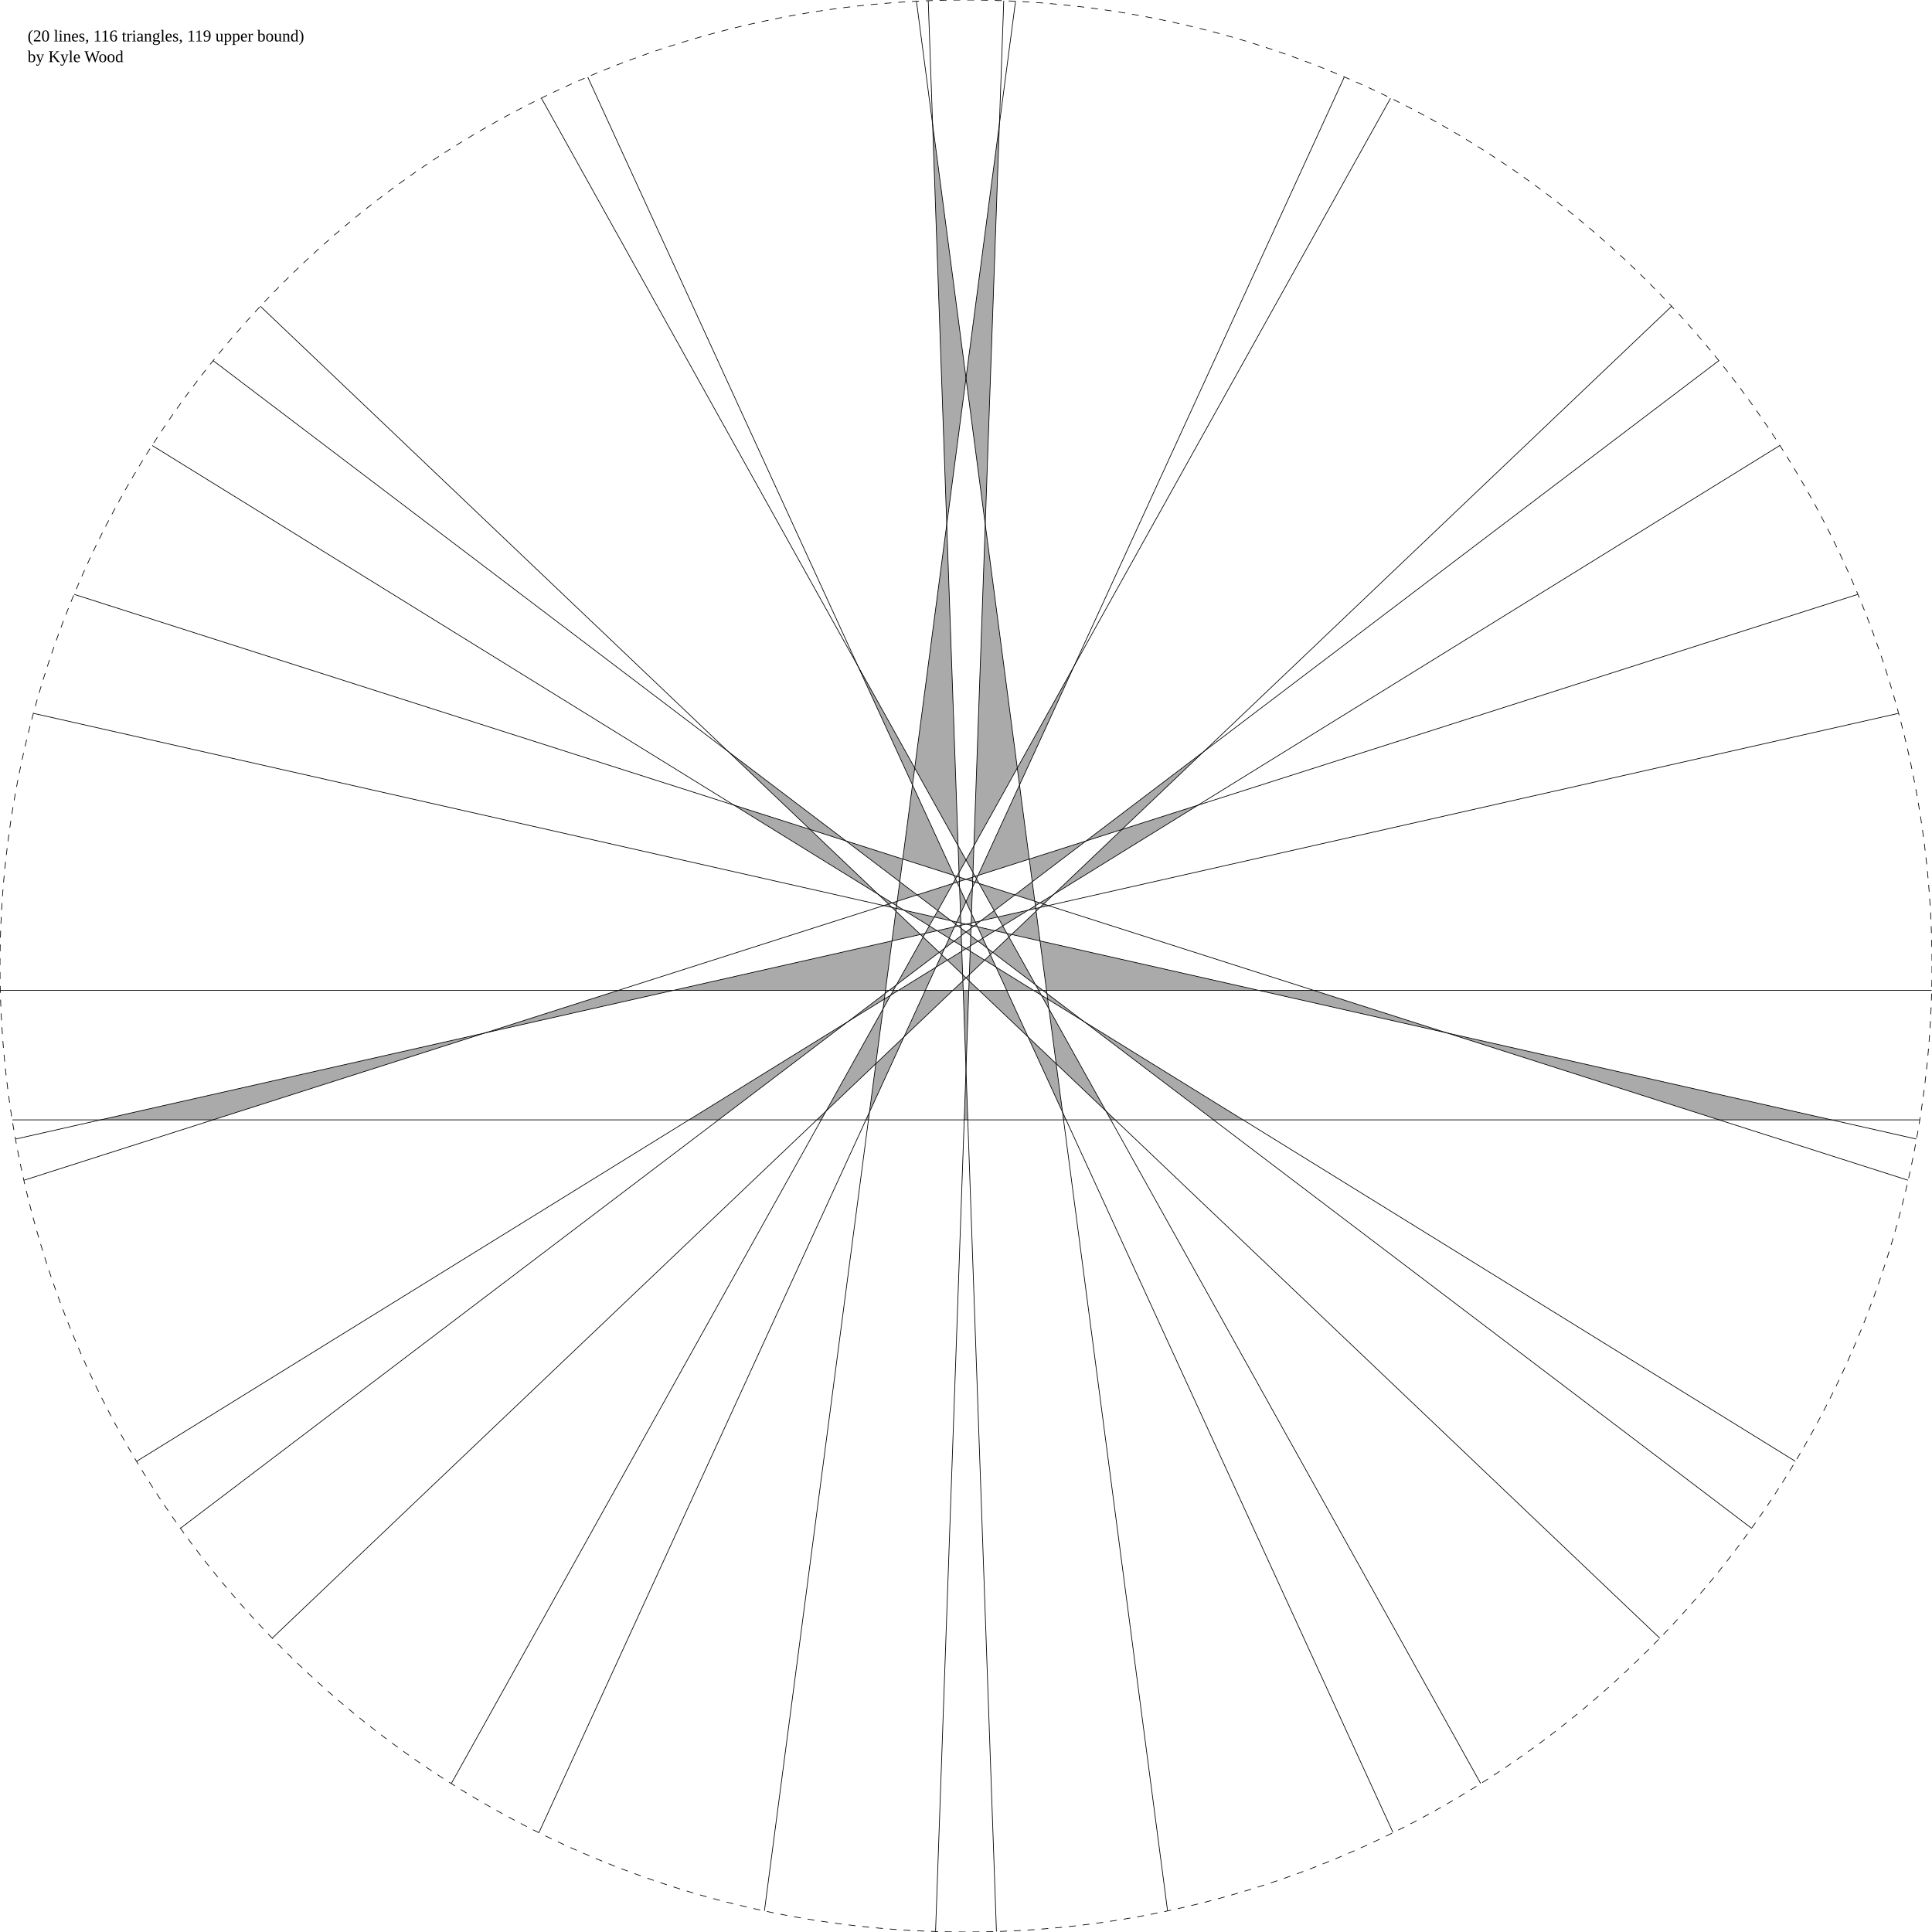
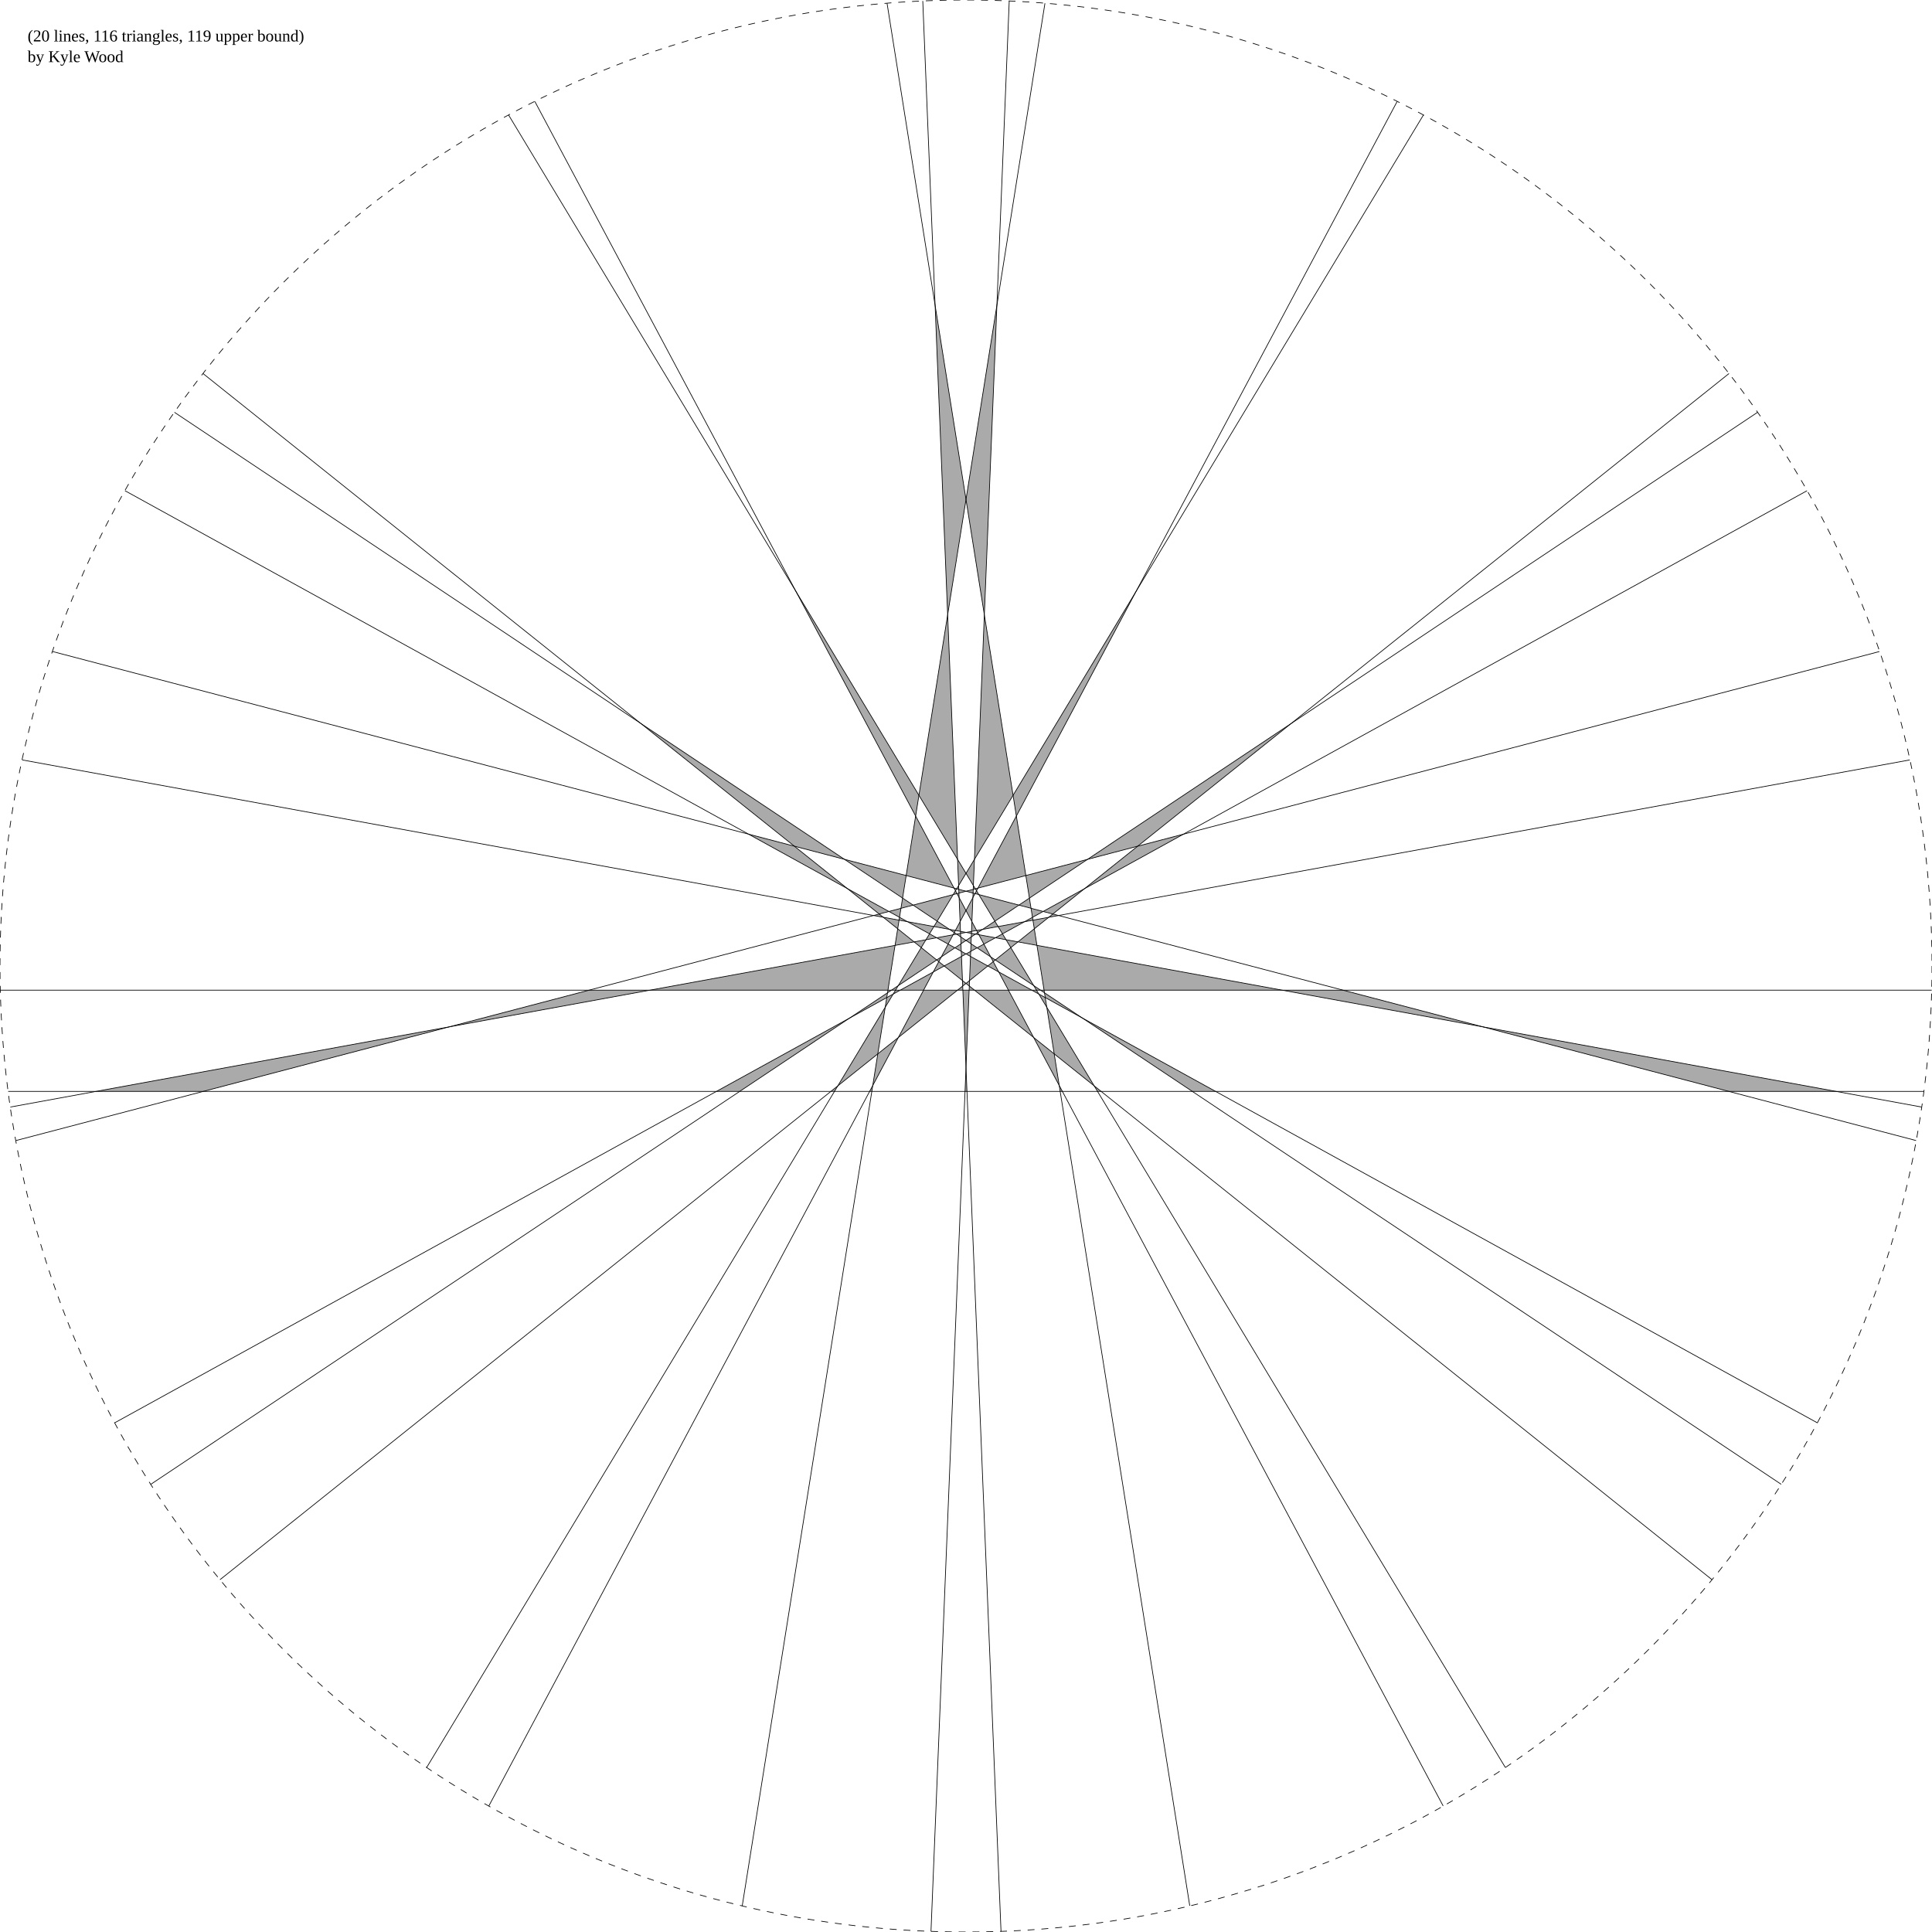
<svg xmlns="http://www.w3.org/2000/svg" width="1400.0px" height="1400.0px" viewBox="0px 0px 1400.0px 1400.0px" version="1.1" id="svg1=-body" xml:space="preserve">
  <style>
		circle { stroke:black;stroke-width:0.5;fill:none;stroke-dasharray:5,5; }
		line { stroke:black;stroke-width:0.5;vector-effect:non-scaling-stroke; }
		path { fill:#00000055; }
    </style>
  <rect width="100%" height="100%" fill="white" />
  <text x="20" y="30">(20 lines, 116 triangles, 119 upper bound)</text>
  <text x="20" y="45">by Kyle Wood</text>
-   <path d="M 912.05 717.64 L 951.903 717.64 L 1048.393 748.467" />
-   <path d="M 912.05 717.64 L 758.347 717.64 L 753.637 681.823" />
-   <path d="M 748.934 717.64 L 752.63 717.64 L 754.573 721.126" />
-   <path d="M 748.934 717.64 L 729.479 717.64 L 721.778 700.852" />
-   <path d="M 755.669 717.64 L 752.63 717.64 L 750.402 713.642" />
-   <path d="M 755.669 717.64 L 758.347 717.64 L 758.644 719.898" />
-   <path d="M 709.498 717.64 L 729.479 717.64 L 744.963 751.394" />
-   <path d="M 709.498 717.64 L 702.029 717.64 L 702.272 710.762" />
-   <path d="M 697.971 717.64 L 702.029 717.64 L 700.0 775.072" />
-   <path d="M 697.971 717.64 L 690.502 717.64 L 697.728 710.762" />
-   <path d="M 641.653 717.64 L 644.331 717.64 L 641.356 719.898" />
-   <path d="M 641.653 717.64 L 487.95 717.64 L 646.363 681.823" />
-   <path d="M 670.521 717.64 L 690.502 717.64 L 655.037 751.394" />
-   <path d="M 670.521 717.64 L 651.066 717.64 L 678.222 700.852" />
-   <path d="M 647.37 717.64 L 644.331 717.64 L 649.598 713.642" />
-   <path d="M 647.37 717.64 L 651.066 717.64 L 645.427 721.126" />
-   <path d="M 448.097 717.64 L 487.95 717.64 L 351.607 748.467" />
-   <path d="M 1327.166 811.496 L 1245.681 811.496 L 1048.393 748.467" />
-   <path d="M 900.755 811.496 L 879.327 811.496 L 785.244 740.087" />
-   <path d="M 808.111 811.496 L 804.937 811.496 L 801.352 805.063" />
-   <path d="M 772.534 811.496 L 770.689 811.496 L 769.947 805.857" />
-   <path d="M 701.287 811.496 L 698.713 811.496 L 700.0 775.072" />
-   <path d="M 629.311 811.496 L 627.466 811.496 L 630.053 805.857" />
-   <path d="M 595.063 811.496 L 591.889 811.496 L 598.648 805.063" />
-   <path d="M 520.673 811.496 L 499.245 811.496 L 614.756 740.087" />
-   <path d="M 154.319 811.496 L 72.834 811.496 L 351.607 748.467" />
-   <path d="M 654.878 659.494 L 649.46 658.269 L 649.718 656.305" />
-   <path d="M 654.878 659.494 L 676.989 664.494 L 673.396 670.942" />
-   <path d="M 689.321 667.282 L 693.218 668.163 L 692.511 669.703" />
-   <path d="M 689.321 667.282 L 676.989 664.494 L 679.563 659.875" />
-   <path d="M 646.389 657.575 L 649.46 658.269 L 649.2 660.25" />
-   <path d="M 646.389 657.575 L 640.367 656.213 L 643.805 655.115" />
-   <path d="M 729.646 676.399 L 733.029 677.164 L 731.097 679.003" />
-   <path d="M 729.646 676.399 L 720.956 674.434 L 726.604 670.942" />
-   <path d="M 708.352 671.585 L 705.777 671.002 L 707.489 669.703" />
-   <path d="M 708.352 671.585 L 720.956 674.434 L 712.155 679.875" />
-   <path d="M 753.637 681.823 L 733.029 677.164 L 750.8 660.25" />
-   <path d="M 696.248 668.848 L 693.218 668.163 L 696.009 662.078" />
-   <path d="M 696.248 668.848 L 700.0 669.696 L 696.307 670.531" />
-   <path d="M 703.693 670.531 L 705.777 671.002 L 703.618 672.641" />
-   <path d="M 703.693 670.531 L 700.0 669.696 L 703.752 668.848" />
-   <path d="M 531.86 583.444 L 587.016 601.065 L 636.411 648.078" />
-   <path d="M 613.03 609.376 L 587.016 601.065 L 527.701 544.611" />
-   <path d="M 613.03 609.376 L 654.161 622.517 L 652 638.955" />
-   <path d="M 709.463 640.185 L 706.488 639.234 L 707.592 636.827" />
-   <path d="M 709.463 640.185 L 735.444 648.485 L 720.437 659.875" />
-   <path d="M 691.284 634.377 L 654.161 622.517 L 661.22 568.839" />
-   <path d="M 691.284 634.377 L 693.397 635.052 L 692.408 636.827" />
-   <path d="M 749.859 653.091 L 735.444 648.485 L 748 638.955" />
-   <path d="M 749.859 653.091 L 753.565 654.275 L 750.282 656.305" />
-   <path d="M 695.073 635.588 L 693.397 635.052 L 694.956 632.256" />
-   <path d="M 695.073 635.588 L 700.0 637.162 L 695.183 638.701" />
-   <path d="M 704.817 638.701 L 706.488 639.234 L 704.657 643.225" />
-   <path d="M 704.817 638.701 L 700.0 637.162 L 704.927 635.588" />
-   <path d="M 756.195 655.115 L 753.565 654.275 L 763.589 648.078" />
-   <path d="M 756.195 655.115 L 759.633 656.213 L 753.611 657.575" />
-   <path d="M 785.244 740.087 L 759.18 723.974 L 758.644 719.898" />
-   <path d="M 636.411 648.078 L 646.435 654.275 L 643.805 655.115" />
-   <path d="M 754.573 721.126 L 759.18 723.974 L 760.112 731.066" />
-   <path d="M 721.778 700.852 L 713.51 695.741 L 717.633 691.817" />
-   <path d="M 696.834 685.432 L 691.285 682.001 L 696.571 677.99" />
-   <path d="M 696.834 685.432 L 700.0 687.389 L 696.969 689.263" />
-   <path d="M 703.031 689.263 L 713.51 695.741 L 702.43 706.287" />
-   <path d="M 703.031 689.263 L 700.0 687.389 L 703.166 685.432" />
-   <path d="M 649.718 656.305 L 646.435 654.275 L 650.141 653.091" />
-   <path d="M 687.845 679.875 L 691.285 682.001 L 684.511 687.143" />
-   <path d="M 687.845 679.875 L 679.044 674.434 L 691.648 671.585" />
-   <path d="M 673.396 670.942 L 679.044 674.434 L 670.354 676.399" />
-   <path d="M 750.402 713.642 L 719.414 690.122 L 731.097 679.003" />
-   <path d="M 715.489 687.143 L 719.414 690.122 L 717.633 691.817" />
-   <path d="M 715.489 687.143 L 708.715 682.001 L 712.155 679.875" />
-   <path d="M 696.382 672.641 L 700.0 675.387 L 696.571 677.99" />
-   <path d="M 696.382 672.641 L 694.223 671.002 L 696.307 670.531" />
-   <path d="M 703.429 677.99 L 700.0 675.387 L 703.618 672.641" />
-   <path d="M 703.429 677.99 L 708.715 682.001 L 703.166 685.432" />
-   <path d="M 652 638.955 L 664.556 648.485 L 650.141 653.091" />
-   <path d="M 692.511 669.703 L 694.223 671.002 L 691.648 671.585" />
-   <path d="M 679.563 659.875 L 664.556 648.485 L 690.537 640.185" />
-   <path d="M 801.352 805.063 L 765.335 770.783 L 760.112 731.066" />
-   <path d="M 744.963 751.394 L 765.335 770.783 L 769.947 805.857" />
-   <path d="M 697.57 706.287 L 700.0 708.6 L 697.728 710.762" />
-   <path d="M 697.57 706.287 L 686.49 695.741 L 696.969 689.263" />
-   <path d="M 702.272 710.762 L 700.0 708.6 L 702.43 706.287" />
-   <path d="M 649.2 660.25 L 666.971 677.164 L 646.363 681.823" />
-   <path d="M 682.367 691.817 L 680.586 690.122 L 684.511 687.143" />
-   <path d="M 682.367 691.817 L 686.49 695.741 L 678.222 700.852" />
-   <path d="M 668.903 679.003 L 680.586 690.122 L 649.598 713.642" />
-   <path d="M 668.903 679.003 L 666.971 677.164 L 670.354 676.399" />
-   <path d="M 621.753 482.803 L 662.839 556.525 L 661.22 568.839" />
-   <path d="M 694.273 612.928 L 662.839 556.525 L 686.046 380.033" />
-   <path d="M 694.273 612.928 L 700.0 623.205 L 694.956 632.256" />
-   <path d="M 705.044 632.256 L 700.0 623.205 L 705.727 612.928" />
-   <path d="M 705.044 632.256 L 706.603 635.052 L 704.927 635.588" />
-   <path d="M 707.592 636.827 L 706.603 635.052 L 708.716 634.377" />
-   <path d="M 720.437 659.875 L 723.011 664.494 L 710.679 667.282" />
-   <path d="M 726.604 670.942 L 723.011 664.494 L 745.122 659.494" />
-   <path d="M 695.343 643.225 L 700.0 653.378 L 696.009 662.078" />
-   <path d="M 695.343 643.225 L 693.512 639.234 L 695.183 638.701" />
-   <path d="M 703.991 662.078 L 700.0 653.378 L 704.657 643.225" />
-   <path d="M 703.991 662.078 L 706.782 668.163 L 703.752 668.848" />
-   <path d="M 692.408 636.827 L 693.512 639.234 L 690.537 640.185" />
-   <path d="M 707.489 669.703 L 706.782 668.163 L 710.679 667.282" />
-   <path d="M 675.797 89.856 L 700.0 273.918 L 686.046 380.033" />
-   <path d="M 713.954 380.033 L 700.0 273.918 L 724.203 89.856" />
-   <path d="M 713.954 380.033 L 737.161 556.525 L 705.727 612.928" />
-   <path d="M 738.78 568.839 L 737.161 556.525 L 778.247 482.803" />
-   <path d="M 738.78 568.839 L 745.839 622.517 L 708.716 634.377" />
-   <path d="M 750.8 660.25 L 750.54 658.269 L 753.611 657.575" />
-   <path d="M 748 638.955 L 745.839 622.517 L 786.97 609.376" />
-   <path d="M 750.282 656.305 L 750.54 658.269 L 745.122 659.494" />
-   <path d="M 630.053 805.857 L 634.665 770.783 L 655.037 751.394" />
-   <path d="M 639.888 731.066 L 634.665 770.783 L 598.648 805.063" />
-   <path d="M 639.888 731.066 L 640.82 723.974 L 645.427 721.126" />
-   <path d="M 641.356 719.898 L 640.82 723.974 L 614.756 740.087" />
-   <path d="M 872.299 544.611 L 812.984 601.065 L 786.97 609.376" />
-   <path d="M 763.589 648.078 L 812.984 601.065 L 868.14 583.444" />
-   <line x1="0.222" y1="717.64" x2="1399.778" y2="717.64" />
-   <line x1="8.937" y1="811.496" x2="1391.063" y2="811.496" />
-   <line x1="24.361" y1="516.936" x2="1388.676" y2="825.403" />
-   <line x1="53.861" y1="430.732" x2="1382.571" y2="855.23" />
-   <line x1="110.3" y1="322.834" x2="1300.981" y2="1058.918" />
-   <line x1="154.49" y1="261.344" x2="1269.216" y2="1107.423" />
-   <line x1="188.673" y1="221.936" x2="1202.738" y2="1187.088" />
-   <line x1="392.372" y1="71.22" x2="1072.94" y2="1292.381" />
-   <line x1="425.915" y1="55.89" x2="1009.423" y2="1327.899" />
-   <line x1="664.102" y1="0.921" x2="846.048" y2="1384.595" />
-   <line x1="672.642" y1="0.535" x2="722.061" y2="1399.652" />
-   <line x1="727.358" y1="0.535" x2="677.939" y2="1399.652" />
-   <line x1="735.898" y1="0.921" x2="553.952" y2="1384.595" />
-   <line x1="974.085" y1="55.89" x2="390.577" y2="1327.899" />
-   <line x1="1007.628" y1="71.22" x2="327.06" y2="1292.381" />
-   <line x1="1211.327" y1="221.936" x2="197.262" y2="1187.088" />
-   <line x1="1245.51" y1="261.344" x2="130.784" y2="1107.423" />
-   <line x1="1289.7" y1="322.834" x2="99.019" y2="1058.918" />
-   <line x1="1346.139" y1="430.732" x2="17.429" y2="855.23" />
-   <line x1="1375.639" y1="516.936" x2="11.324" y2="825.403" />
+   <path d="M 929.032 717.507 L 973.181 717.507 L 1074.449 744.082" />
+   <path d="M 929.032 717.507 L 756.571 717.507 L 751.406 685.046" />
+   <path d="M 747.662 717.507 L 751.061 717.507 L 752.753 720.311" />
+   <path d="M 747.662 717.507 L 730.745 717.507 L 723.716 704.318" />
+   <path d="M 754.024 717.507 L 751.061 717.507 L 749.067 714.2" />
+   <path d="M 754.024 717.507 L 756.571 717.507 L 756.873 719.408" />
+   <path d="M 706.134 717.507 L 730.745 717.507 L 749.006 751.774" />
+   <path d="M 706.134 717.507 L 702.274 717.507 L 702.395 714.518" />
+   <path d="M 697.726 717.507 L 702.274 717.507 L 700.0 773.604" />
+   <path d="M 697.726 717.507 L 693.866 717.507 L 697.605 714.518" />
+   <path d="M 643.429 717.507 L 645.976 717.507 L 643.127 719.408" />
+   <path d="M 643.429 717.507 L 470.968 717.507 L 648.594 685.046" />
+   <path d="M 669.255 717.507 L 693.866 717.507 L 650.994 751.774" />
+   <path d="M 669.255 717.507 L 652.338 717.507 L 676.284 704.318" />
+   <path d="M 648.939 717.507 L 645.976 717.507 L 650.933 714.2" />
+   <path d="M 648.939 717.507 L 652.338 717.507 L 647.247 720.311" />
+   <path d="M 426.819 717.507 L 470.968 717.507 L 325.551 744.082" />
+   <path d="M 1330.485 790.872 L 1252.751 790.872 L 1074.449 744.082" />
+   <path d="M 880.865 790.872 L 863.986 790.872 L 784.123 737.589" />
+   <path d="M 797.92 790.872 L 795.314 790.872 L 792.888 786.85" />
+   <path d="M 769.84 790.872 L 768.243 790.872 L 767.564 786.6" />
+   <path d="M 700.7 790.872 L 699.3 790.872 L 700.0 773.604" />
+   <path d="M 631.757 790.872 L 630.16 790.872 L 632.436 786.6" />
+   <path d="M 604.686 790.872 L 602.08 790.872 L 607.112 786.85" />
+   <path d="M 536.014 790.872 L 519.135 790.872 L 615.877 737.589" />
+   <path d="M 147.249 790.872 L 69.515 790.872 L 325.551 744.082" />
+   <path d="M 657.601 667.904 L 651.498 666.788 L 651.827 664.723" />
+   <path d="M 657.601 667.904 L 676.748 671.403 L 673.557 676.692" />
+   <path d="M 688.004 673.46 L 692.309 674.246 L 691.489 675.785" />
+   <path d="M 688.004 673.46 L 676.748 671.403 L 679.093 667.514" />
+   <path d="M 640.067 664.699 L 651.498 666.788 L 650.504 673.041" />
+   <path d="M 640.067 664.699 L 632.985 663.405 L 637.097 662.326" />
+   <path d="M 729.013 680.954 L 737.628 682.528 L 732.456 686.662" />
+   <path d="M 729.013 680.954 L 721.273 679.539 L 726.443 676.692" />
+   <path d="M 709.351 677.361 L 706.837 676.901 L 708.511 675.785" />
+   <path d="M 709.351 677.361 L 721.273 679.539 L 712.954 684.121" />
+   <path d="M 751.406 685.046 L 737.628 682.528 L 749.496 673.041" />
+   <path d="M 696 674.921 L 692.309 674.246 L 695.714 667.856" />
+   <path d="M 696 674.921 L 700.0 675.652 L 696.059 676.372" />
+   <path d="M 703.941 676.372 L 706.837 676.901 L 703.838 678.902" />
+   <path d="M 703.941 676.372 L 700.0 675.652 L 704 674.921" />
+   <path d="M 542.426 604.468 L 575.606 613.175 L 614.102 643.945" />
+   <path d="M 611.938 622.71 L 575.606 613.175 L 464.3 524.208" />
+   <path d="M 611.938 622.71 L 656.645 634.442 L 654.042 650.801" />
+   <path d="M 709.291 648.257 L 706.543 647.536 L 707.628 645.499" />
+   <path d="M 709.291 648.257 L 738.344 655.881 L 720.907 667.514" />
+   <path d="M 691.33 643.544 L 656.645 634.442 L 663.504 591.328" />
+   <path d="M 691.33 643.544 L 693.248 644.047 L 692.372 645.499" />
+   <path d="M 747.133 658.187 L 738.344 655.881 L 745.958 650.801" />
+   <path d="M 747.133 658.187 L 755.875 660.481 L 748.173 664.723" />
+   <path d="M 694.765 644.445 L 693.248 644.047 L 694.655 641.716" />
+   <path d="M 694.765 644.445 L 700.0 645.819 L 694.875 647.164" />
+   <path d="M 705.125 647.164 L 706.543 647.536 L 704.992 650.446" />
+   <path d="M 705.125 647.164 L 700.0 645.819 L 705.235 644.445" />
+   <path d="M 762.903 662.326 L 755.875 660.481 L 785.898 643.945" />
+   <path d="M 762.903 662.326 L 767.015 663.405 L 759.933 664.699" />
+   <path d="M 784.123 737.589 L 757.427 722.885 L 756.873 719.408" />
+   <path d="M 614.102 643.945 L 644.125 660.481 L 637.097 662.326" />
+   <path d="M 752.753 720.311 L 757.427 722.885 L 758.545 729.913" />
+   <path d="M 723.716 704.318 L 715.813 699.965 L 719.729 696.835" />
+   <path d="M 696.586 689.376 L 691.96 686.828 L 696.364 683.889" />
+   <path d="M 696.586 689.376 L 700.0 691.256 L 696.735 693.054" />
+   <path d="M 703.265 693.054 L 715.813 699.965 L 702.555 710.562" />
+   <path d="M 703.265 693.054 L 700.0 691.256 L 703.414 689.376" />
+   <path d="M 651.827 664.723 L 644.125 660.481 L 652.867 658.187" />
+   <path d="M 687.046 684.121 L 691.96 686.828 L 682.098 693.407" />
+   <path d="M 687.046 684.121 L 678.727 679.539 L 690.649 677.361" />
+   <path d="M 673.557 676.692 L 678.727 679.539 L 670.987 680.954" />
+   <path d="M 749.067 714.2 L 721.235 695.631 L 732.456 686.662" />
+   <path d="M 717.902 693.407 L 721.235 695.631 L 719.729 696.835" />
+   <path d="M 717.902 693.407 L 708.04 686.828 L 712.954 684.121" />
+   <path d="M 696.162 678.902 L 700.0 681.463 L 696.364 683.889" />
+   <path d="M 696.162 678.902 L 693.163 676.901 L 696.059 676.372" />
+   <path d="M 703.636 683.889 L 700.0 681.463 L 703.838 678.902" />
+   <path d="M 703.636 683.889 L 708.04 686.828 L 703.414 689.376" />
+   <path d="M 654.042 650.801 L 661.656 655.881 L 652.867 658.187" />
+   <path d="M 691.489 675.785 L 693.163 676.901 L 690.649 677.361" />
+   <path d="M 679.093 667.514 L 661.656 655.881 L 690.709 648.257" />
+   <path d="M 792.888 786.85 L 763.92 763.695 L 758.545 729.913" />
+   <path d="M 749.006 751.774 L 763.92 763.695 L 767.564 786.6" />
+   <path d="M 697.445 710.562 L 700.0 712.604 L 697.605 714.518" />
+   <path d="M 697.445 710.562 L 684.187 699.965 L 696.735 693.054" />
+   <path d="M 702.395 714.518 L 700.0 712.604 L 702.555 710.562" />
+   <path d="M 650.504 673.041 L 662.372 682.528 L 648.594 685.046" />
+   <path d="M 680.271 696.835 L 678.765 695.631 L 682.098 693.407" />
+   <path d="M 680.271 696.835 L 684.187 699.965 L 676.284 704.318" />
+   <path d="M 667.544 686.662 L 678.765 695.631 L 650.933 714.2" />
+   <path d="M 667.544 686.662 L 662.372 682.528 L 670.987 680.954" />
+   <path d="M 576.714 428.462 L 665.894 576.31 L 663.504 591.328" />
+   <path d="M 693.884 622.715 L 665.894 576.31 L 686.703 445.519" />
+   <path d="M 693.884 622.715 L 700.0 632.854 L 694.655 641.716" />
+   <path d="M 705.345 641.716 L 700.0 632.854 L 706.116 622.715" />
+   <path d="M 705.345 641.716 L 706.752 644.047 L 705.235 644.445" />
+   <path d="M 707.628 645.499 L 706.752 644.047 L 708.67 643.544" />
+   <path d="M 720.907 667.514 L 723.252 671.403 L 711.996 673.46" />
+   <path d="M 726.443 676.692 L 723.252 671.403 L 742.399 667.904" />
+   <path d="M 695.008 650.446 L 700.0 659.813 L 695.714 667.856" />
+   <path d="M 695.008 650.446 L 693.457 647.536 L 694.875 647.164" />
+   <path d="M 704.286 667.856 L 700.0 659.813 L 704.992 650.446" />
+   <path d="M 704.286 667.856 L 707.691 674.246 L 704 674.921" />
+   <path d="M 692.372 645.499 L 693.457 647.536 L 690.709 648.257" />
+   <path d="M 708.511 675.785 L 707.691 674.246 L 711.996 673.46" />
+   <path d="M 677.612 221.228 L 700.0 361.942 L 686.703 445.519" />
+   <path d="M 713.297 445.519 L 700.0 361.942 L 722.388 221.228" />
+   <path d="M 713.297 445.519 L 734.106 576.31 L 706.116 622.715" />
+   <path d="M 736.496 591.328 L 734.106 576.31 L 823.286 428.462" />
+   <path d="M 736.496 591.328 L 743.355 634.442 L 708.67 643.544" />
+   <path d="M 749.496 673.041 L 748.502 666.788 L 759.933 664.699" />
+   <path d="M 745.958 650.801 L 743.355 634.442 L 788.062 622.71" />
+   <path d="M 748.173 664.723 L 748.502 666.788 L 742.399 667.904" />
+   <path d="M 632.436 786.6 L 636.08 763.695 L 650.994 751.774" />
+   <path d="M 641.455 729.913 L 636.08 763.695 L 607.112 786.85" />
+   <path d="M 641.455 729.913 L 642.573 722.885 L 647.247 720.311" />
+   <path d="M 643.127 719.408 L 642.573 722.885 L 615.877 737.589" />
+   <path d="M 935.7 524.208 L 824.394 613.175 L 788.062 622.71" />
+   <path d="M 785.898 643.945 L 824.394 613.175 L 857.574 604.468" />
+   <line x1="0.219" y1="717.507" x2="1399.781" y2="717.507" />
+   <line x1="5.923" y1="790.872" x2="1394.077" y2="790.872" />
+   <line x1="16.113" y1="550.673" x2="1392.499" y2="802.205" />
+   <line x1="38.127" y1="472.13" x2="1388.477" y2="826.489" />
+   <line x1="90.581" y1="355.604" x2="1316.809" y2="1030.979" />
+   <line x1="126.403" y1="298.769" x2="1290.713" y2="1075.577" />
+   <line x1="147.113" y1="270.679" x2="1240.592" y2="1144.702" />
+   <line x1="368.592" y1="83.422" x2="1090.802" y2="1280.753" />
+   <line x1="387.599" y1="73.577" x2="1045.759" y2="1308.647" />
+   <line x1="642.787" y1="2.342" x2="862.128" y2="1380.966" />
+   <line x1="668.674" y1="0.701" x2="725.369" y2="1399.54" />
+   <line x1="731.326" y1="0.701" x2="674.631" y2="1399.54" />
+   <line x1="757.213" y1="2.342" x2="537.872" y2="1380.966" />
+   <line x1="1012.401" y1="73.577" x2="354.241" y2="1308.647" />
+   <line x1="1031.408" y1="83.422" x2="309.198" y2="1280.753" />
+   <line x1="1252.887" y1="270.679" x2="159.408" y2="1144.702" />
+   <line x1="1273.597" y1="298.769" x2="109.287" y2="1075.577" />
+   <line x1="1309.419" y1="355.604" x2="83.191" y2="1030.979" />
+   <line x1="1361.873" y1="472.13" x2="11.523" y2="826.489" />
+   <line x1="1383.887" y1="550.673" x2="7.501" y2="802.205" />
  <circle cx="700.0px" cy="700.0px" r="700.0px" />
</svg>
